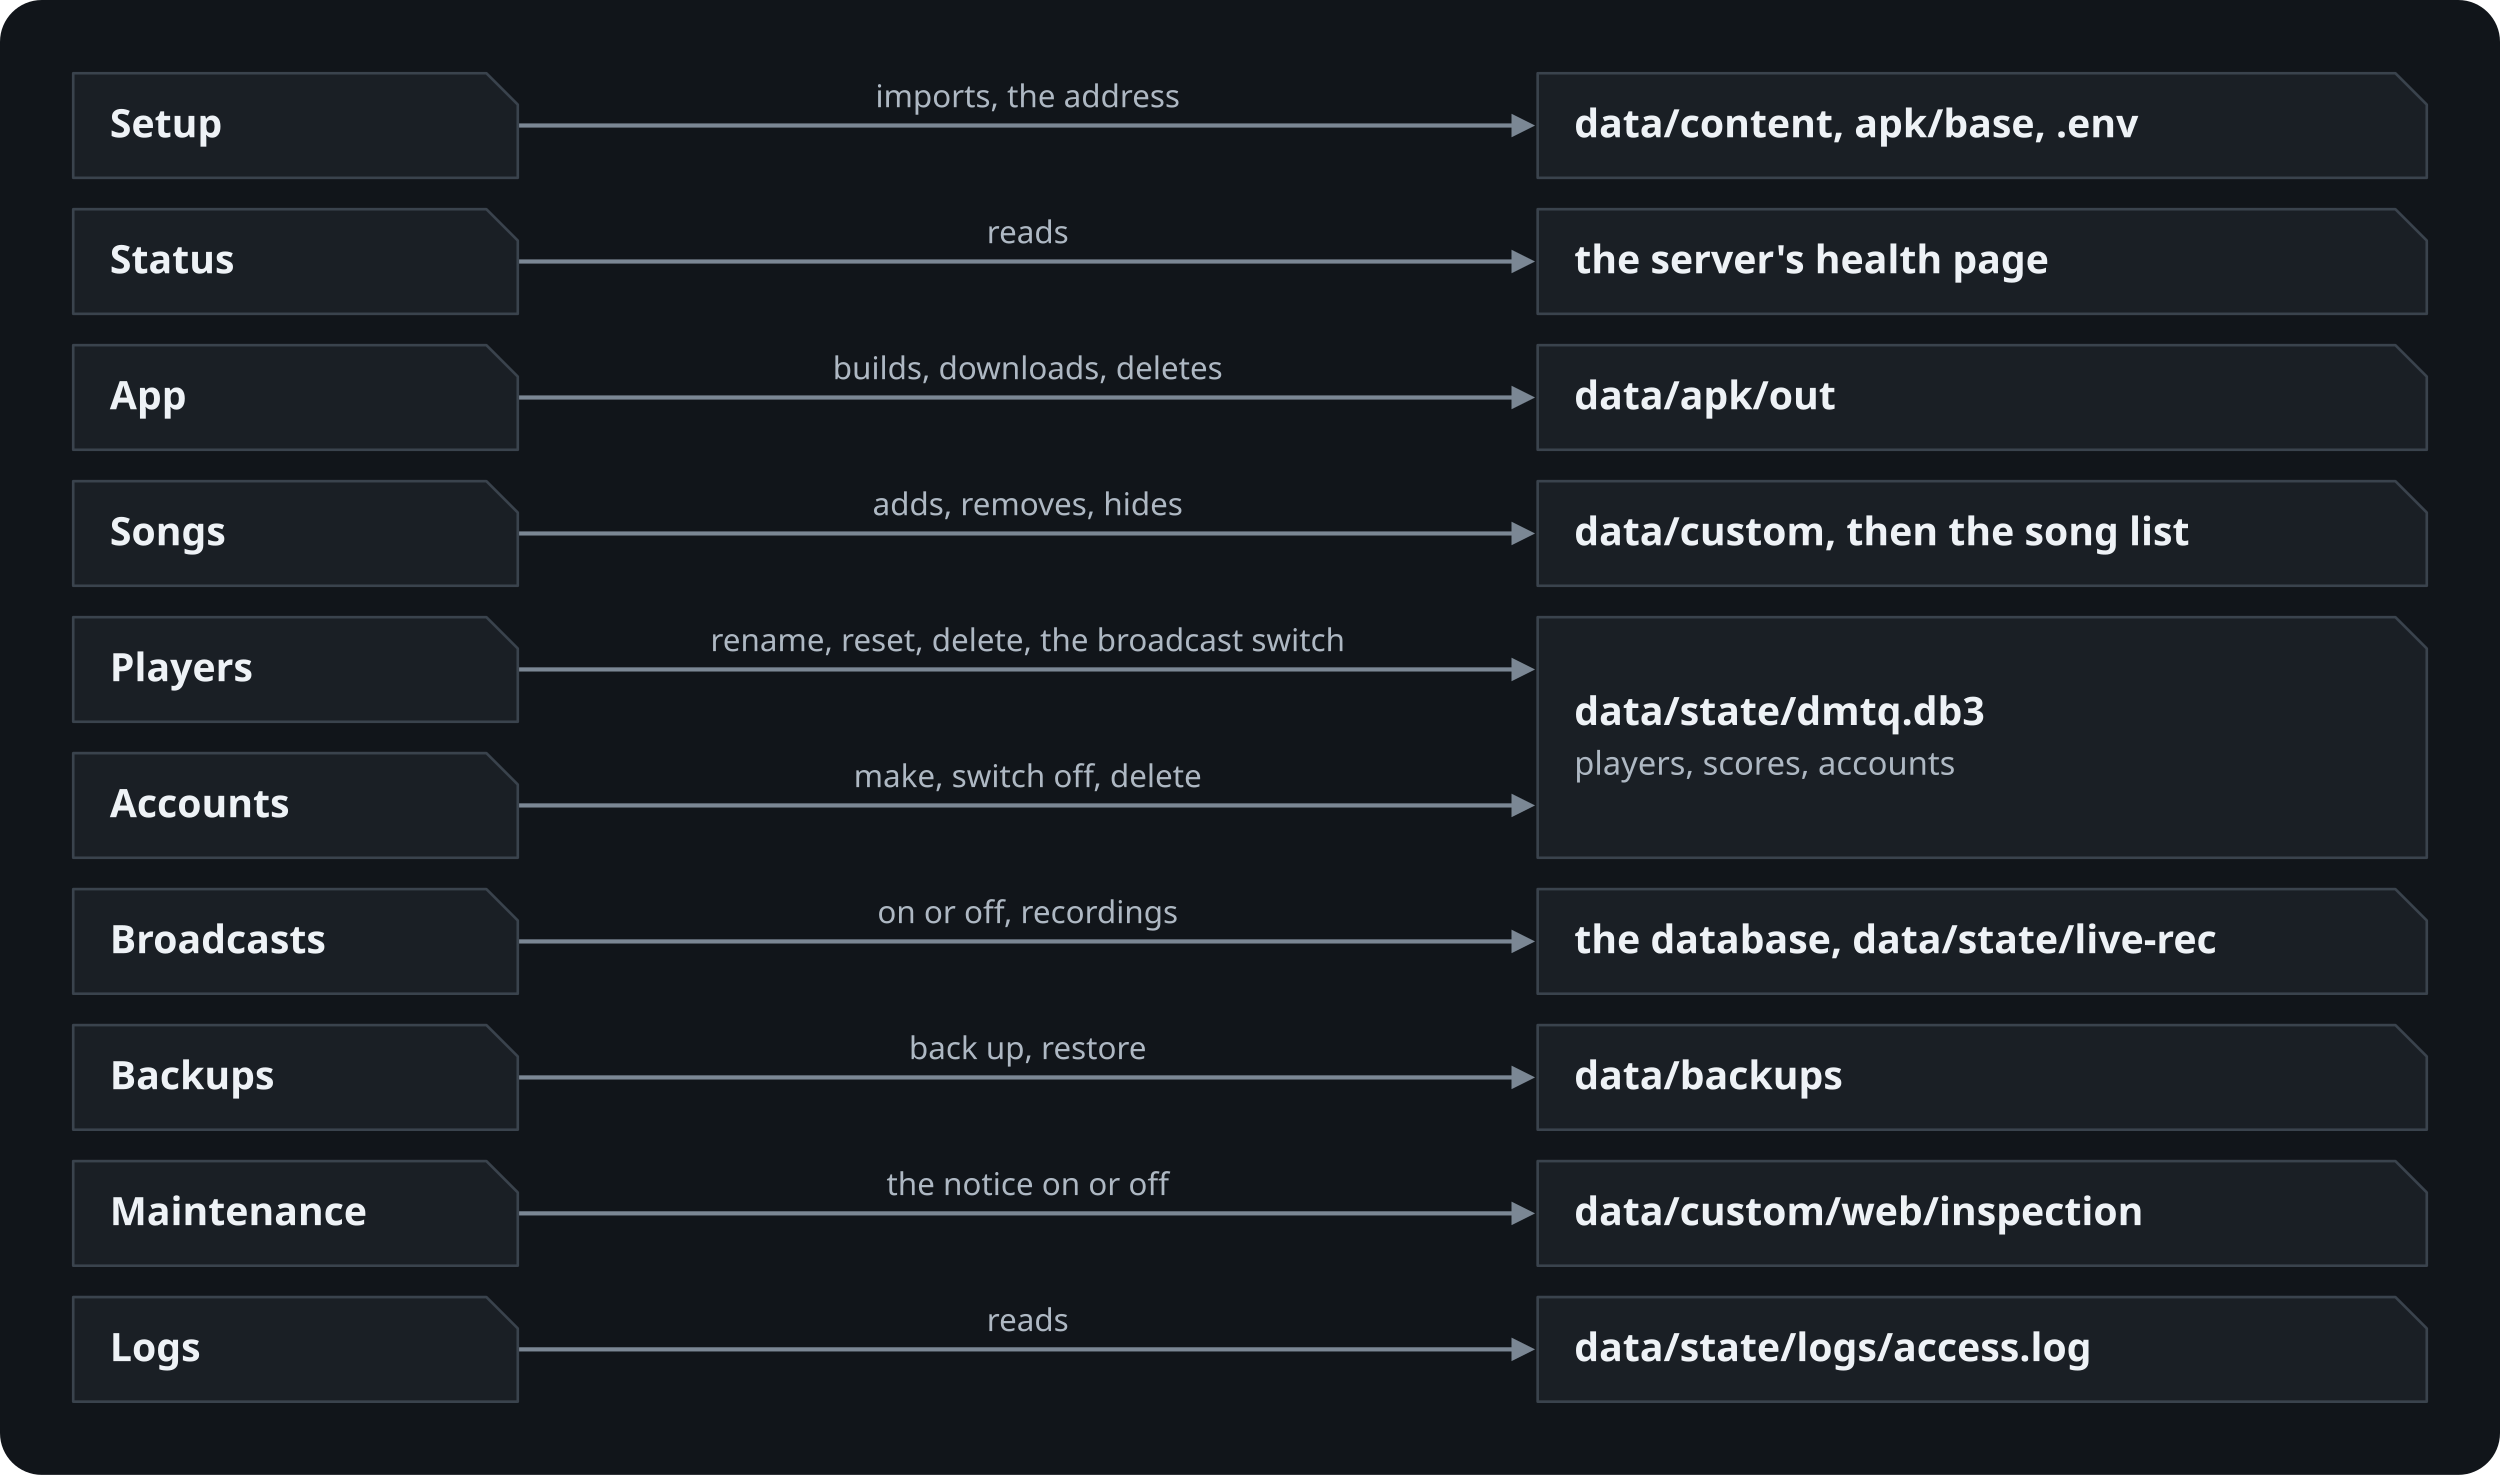
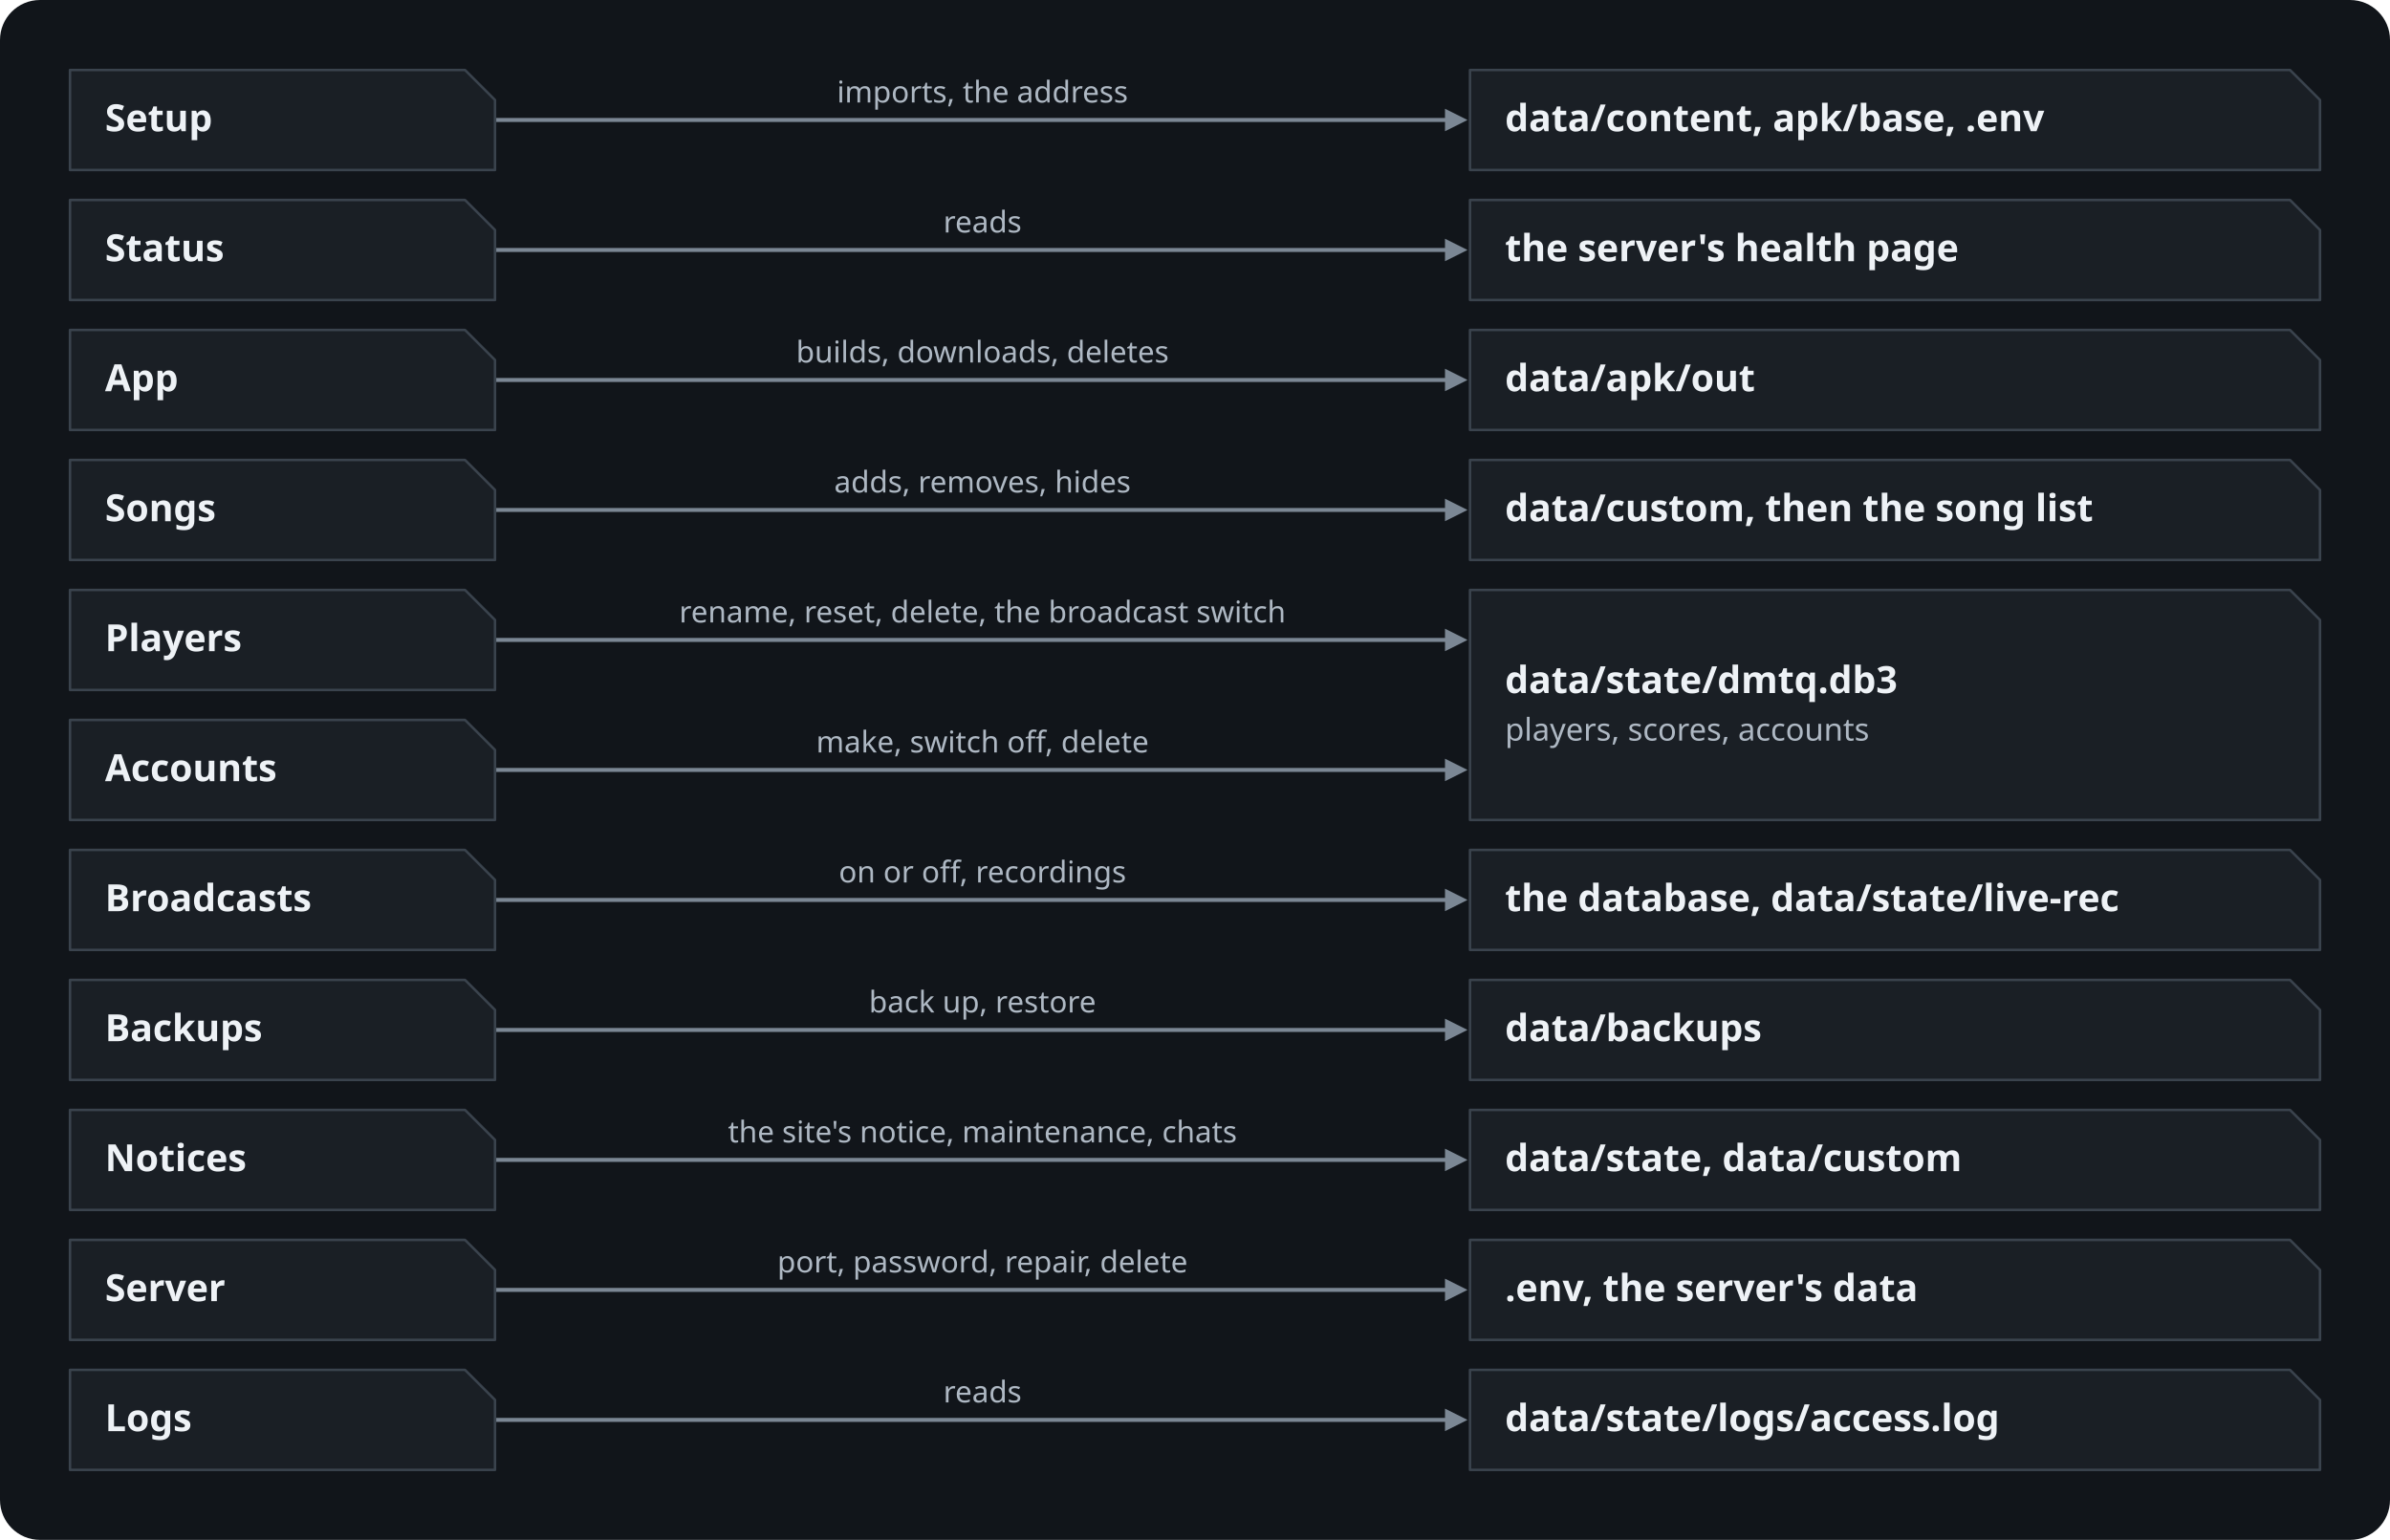
- <svg xmlns="http://www.w3.org/2000/svg" viewBox="-28 -28 956 564" width="956" height="564" font-family="-apple-system, BlinkMacSystemFont, 'Segoe UI', 'Noto Sans', 'Apple SD Gothic Neo', 'Malgun Gothic', 'Noto Sans KR', Helvetica, Arial, sans-serif" role="img" aria-label="What each admin page works on: the setup imports into data/content and data/apk/base and writes the address to .env; the status page reads the server's health page; the App page builds, downloads and deletes in data/apk/out; the Songs page adds, removes and hides in data/custom; the Players and Accounts pages change the database; the Broadcasts page works on the database's broadcast settings and data/state/live-rec; Backups on data/backups; Maintenance turns the notice in data/custom/web/inspection on or off; Logs reads the request log">
-   <rect x="-28" y="-28" width="956" height="564" rx="16" fill="#11151a" />
+ <svg xmlns="http://www.w3.org/2000/svg" viewBox="-28 -28 956 616" width="956" height="616" font-family="-apple-system, BlinkMacSystemFont, 'Segoe UI', 'Noto Sans', 'Apple SD Gothic Neo', 'Malgun Gothic', 'Noto Sans KR', Helvetica, Arial, sans-serif" role="img" aria-label="What each admin page works on: the setup imports into data/content and data/apk/base and writes the address to .env; the status page reads the server's health page; the App page builds, downloads and deletes in data/apk/out; the Songs page adds, removes and hides in data/custom; the Players and Accounts pages change the database; the Broadcasts page works on the database's broadcast settings and data/state/live-rec; Backups on data/backups; Notices puts the site's notice in data/state, turns the maintenance notice in data/custom/web/inspection on or off and keeps the chats it tells in the database; Server works on .env and the server's data; Logs reads the request log">
+   <rect x="-28" y="-28" width="956" height="616" rx="16" fill="#11151a" />
  <path d="M0,0 H158 L170,12 V40 H0 Z" fill="#1a1f25" stroke="#3a434d" stroke-width="1" stroke-linejoin="round" />
  <text x="14" y="24.5" font-size="15" font-weight="600" fill="#eef2f6" text-anchor="start" data-box="14,156">Setup</text>
  <path d="M560,0 H888 L900,12 V40 H560 Z" fill="#1a1f25" stroke="#3a434d" stroke-width="1" stroke-linejoin="round" />
  <text x="574" y="24.5" font-size="15" font-weight="600" fill="#eef2f6" text-anchor="start" data-box="574,886">data/content, apk/base, .env</text>
  <path d="M170.5,20 L552,20" fill="none" stroke="#7b8794" stroke-width="1.6" stroke-linejoin="round" />
  <path d="M559,20 L550.0,24.5 L550.0,15.5 Z" fill="#7b8794" data-tip="559,20" />
  <text x="365" y="13" font-size="12" fill="#aeb8c3" text-anchor="middle" data-box="180,550">imports, the address</text>
  <path d="M0,52 H158 L170,64 V92 H0 Z" fill="#1a1f25" stroke="#3a434d" stroke-width="1" stroke-linejoin="round" />
  <text x="14" y="76.5" font-size="15" font-weight="600" fill="#eef2f6" text-anchor="start" data-box="14,156">Status</text>
  <path d="M560,52 H888 L900,64 V92 H560 Z" fill="#1a1f25" stroke="#3a434d" stroke-width="1" stroke-linejoin="round" />
  <text x="574" y="76.5" font-size="15" font-weight="600" fill="#eef2f6" text-anchor="start" data-box="574,886">the server's health page</text>
  <path d="M170.5,72 L552,72" fill="none" stroke="#7b8794" stroke-width="1.6" stroke-linejoin="round" />
  <path d="M559,72 L550.0,76.5 L550.0,67.5 Z" fill="#7b8794" data-tip="559,72" />
  <text x="365" y="65" font-size="12" fill="#aeb8c3" text-anchor="middle" data-box="180,550">reads</text>
  <path d="M0,104 H158 L170,116 V144 H0 Z" fill="#1a1f25" stroke="#3a434d" stroke-width="1" stroke-linejoin="round" />
  <text x="14" y="128.5" font-size="15" font-weight="600" fill="#eef2f6" text-anchor="start" data-box="14,156">App</text>
  <path d="M560,104 H888 L900,116 V144 H560 Z" fill="#1a1f25" stroke="#3a434d" stroke-width="1" stroke-linejoin="round" />
  <text x="574" y="128.5" font-size="15" font-weight="600" fill="#eef2f6" text-anchor="start" data-box="574,886">data/apk/out</text>
  <path d="M170.5,124 L552,124" fill="none" stroke="#7b8794" stroke-width="1.6" stroke-linejoin="round" />
  <path d="M559,124 L550.0,128.5 L550.0,119.5 Z" fill="#7b8794" data-tip="559,124" />
  <text x="365" y="117" font-size="12" fill="#aeb8c3" text-anchor="middle" data-box="180,550">builds, downloads, deletes</text>
  <path d="M0,156 H158 L170,168 V196 H0 Z" fill="#1a1f25" stroke="#3a434d" stroke-width="1" stroke-linejoin="round" />
  <text x="14" y="180.5" font-size="15" font-weight="600" fill="#eef2f6" text-anchor="start" data-box="14,156">Songs</text>
  <path d="M560,156 H888 L900,168 V196 H560 Z" fill="#1a1f25" stroke="#3a434d" stroke-width="1" stroke-linejoin="round" />
  <text x="574" y="180.5" font-size="15" font-weight="600" fill="#eef2f6" text-anchor="start" data-box="574,886">data/custom, then the song list</text>
  <path d="M170.5,176 L552,176" fill="none" stroke="#7b8794" stroke-width="1.6" stroke-linejoin="round" />
  <path d="M559,176 L550.0,180.5 L550.0,171.5 Z" fill="#7b8794" data-tip="559,176" />
  <text x="365" y="169" font-size="12" fill="#aeb8c3" text-anchor="middle" data-box="180,550">adds, removes, hides</text>
  <path d="M0,208 H158 L170,220 V248 H0 Z" fill="#1a1f25" stroke="#3a434d" stroke-width="1" stroke-linejoin="round" />
  <text x="14" y="232.5" font-size="15" font-weight="600" fill="#eef2f6" text-anchor="start" data-box="14,156">Players</text>
  <path d="M0,260 H158 L170,272 V300 H0 Z" fill="#1a1f25" stroke="#3a434d" stroke-width="1" stroke-linejoin="round" />
  <text x="14" y="284.5" font-size="15" font-weight="600" fill="#eef2f6" text-anchor="start" data-box="14,156">Accounts</text>
  <path d="M0,312 H158 L170,324 V352 H0 Z" fill="#1a1f25" stroke="#3a434d" stroke-width="1" stroke-linejoin="round" />
  <text x="14" y="336.5" font-size="15" font-weight="600" fill="#eef2f6" text-anchor="start" data-box="14,156">Broadcasts</text>
  <path d="M560,312 H888 L900,324 V352 H560 Z" fill="#1a1f25" stroke="#3a434d" stroke-width="1" stroke-linejoin="round" />
  <text x="574" y="336.5" font-size="15" font-weight="600" fill="#eef2f6" text-anchor="start" data-box="574,886">the database, data/state/live-rec</text>
  <path d="M170.5,332 L552,332" fill="none" stroke="#7b8794" stroke-width="1.6" stroke-linejoin="round" />
  <path d="M559,332 L550.0,336.5 L550.0,327.5 Z" fill="#7b8794" data-tip="559,332" />
  <text x="365" y="325" font-size="12" fill="#aeb8c3" text-anchor="middle" data-box="180,550">on or off, recordings</text>
  <path d="M0,364 H158 L170,376 V404 H0 Z" fill="#1a1f25" stroke="#3a434d" stroke-width="1" stroke-linejoin="round" />
  <text x="14" y="388.5" font-size="15" font-weight="600" fill="#eef2f6" text-anchor="start" data-box="14,156">Backups</text>
  <path d="M560,364 H888 L900,376 V404 H560 Z" fill="#1a1f25" stroke="#3a434d" stroke-width="1" stroke-linejoin="round" />
  <text x="574" y="388.5" font-size="15" font-weight="600" fill="#eef2f6" text-anchor="start" data-box="574,886">data/backups</text>
  <path d="M170.5,384 L552,384" fill="none" stroke="#7b8794" stroke-width="1.6" stroke-linejoin="round" />
  <path d="M559,384 L550.0,388.5 L550.0,379.5 Z" fill="#7b8794" data-tip="559,384" />
  <text x="365" y="377" font-size="12" fill="#aeb8c3" text-anchor="middle" data-box="180,550">back up, restore</text>
  <path d="M0,416 H158 L170,428 V456 H0 Z" fill="#1a1f25" stroke="#3a434d" stroke-width="1" stroke-linejoin="round" />
-   <text x="14" y="440.5" font-size="15" font-weight="600" fill="#eef2f6" text-anchor="start" data-box="14,156">Maintenance</text>
+   <text x="14" y="440.5" font-size="15" font-weight="600" fill="#eef2f6" text-anchor="start" data-box="14,156">Notices</text>
  <path d="M560,416 H888 L900,428 V456 H560 Z" fill="#1a1f25" stroke="#3a434d" stroke-width="1" stroke-linejoin="round" />
-   <text x="574" y="440.5" font-size="15" font-weight="600" fill="#eef2f6" text-anchor="start" data-box="574,886">data/custom/web/inspection</text>
+   <text x="574" y="440.5" font-size="15" font-weight="600" fill="#eef2f6" text-anchor="start" data-box="574,886">data/state, data/custom</text>
  <path d="M170.5,436 L552,436" fill="none" stroke="#7b8794" stroke-width="1.6" stroke-linejoin="round" />
  <path d="M559,436 L550.0,440.5 L550.0,431.5 Z" fill="#7b8794" data-tip="559,436" />
-   <text x="365" y="429" font-size="12" fill="#aeb8c3" text-anchor="middle" data-box="180,550">the notice on or off</text>
+   <text x="365" y="429" font-size="12" fill="#aeb8c3" text-anchor="middle" data-box="180,550">the site's notice, maintenance, chats</text>
  <path d="M0,468 H158 L170,480 V508 H0 Z" fill="#1a1f25" stroke="#3a434d" stroke-width="1" stroke-linejoin="round" />
-   <text x="14" y="492.5" font-size="15" font-weight="600" fill="#eef2f6" text-anchor="start" data-box="14,156">Logs</text>
+   <text x="14" y="492.5" font-size="15" font-weight="600" fill="#eef2f6" text-anchor="start" data-box="14,156">Server</text>
  <path d="M560,468 H888 L900,480 V508 H560 Z" fill="#1a1f25" stroke="#3a434d" stroke-width="1" stroke-linejoin="round" />
-   <text x="574" y="492.5" font-size="15" font-weight="600" fill="#eef2f6" text-anchor="start" data-box="574,886">data/state/logs/access.log</text>
+   <text x="574" y="492.5" font-size="15" font-weight="600" fill="#eef2f6" text-anchor="start" data-box="574,886">.env, the server's data</text>
  <path d="M170.5,488 L552,488" fill="none" stroke="#7b8794" stroke-width="1.6" stroke-linejoin="round" />
  <path d="M559,488 L550.0,492.5 L550.0,483.5 Z" fill="#7b8794" data-tip="559,488" />
-   <text x="365" y="481" font-size="12" fill="#aeb8c3" text-anchor="middle" data-box="180,550">reads</text>
+   <text x="365" y="481" font-size="12" fill="#aeb8c3" text-anchor="middle" data-box="180,550">port, password, repair, delete</text>
+   <path d="M0,520 H158 L170,532 V560 H0 Z" fill="#1a1f25" stroke="#3a434d" stroke-width="1" stroke-linejoin="round" />
+   <text x="14" y="544.5" font-size="15" font-weight="600" fill="#eef2f6" text-anchor="start" data-box="14,156">Logs</text>
+   <path d="M560,520 H888 L900,532 V560 H560 Z" fill="#1a1f25" stroke="#3a434d" stroke-width="1" stroke-linejoin="round" />
+   <text x="574" y="544.5" font-size="15" font-weight="600" fill="#eef2f6" text-anchor="start" data-box="574,886">data/state/logs/access.log</text>
+   <path d="M170.5,540 L552,540" fill="none" stroke="#7b8794" stroke-width="1.6" stroke-linejoin="round" />
+   <path d="M559,540 L550.0,544.5 L550.0,535.5 Z" fill="#7b8794" data-tip="559,540" />
+   <text x="365" y="533" font-size="12" fill="#aeb8c3" text-anchor="middle" data-box="180,550">reads</text>
  <path d="M560,208 H888 L900,220 V300 H560 Z" fill="#1a1f25" stroke="#3a434d" stroke-width="1" stroke-linejoin="round" />
  <text x="574" y="249.25" font-size="15" font-weight="600" fill="#eef2f6" text-anchor="start" data-box="574,886">data/state/dmtq.db3</text>
  <text x="574" y="268.25" font-size="12.5" fill="#aeb8c3" text-anchor="start" data-box="574,886">players, scores, accounts</text>
  <path d="M170.5,228 L552,228" fill="none" stroke="#7b8794" stroke-width="1.6" stroke-linejoin="round" />
  <path d="M559,228 L550.0,232.5 L550.0,223.5 Z" fill="#7b8794" data-tip="559,228" />
  <text x="365" y="221" font-size="12" fill="#aeb8c3" text-anchor="middle" data-box="180,550">rename, reset, delete, the broadcast switch</text>
  <path d="M170.5,280 L552,280" fill="none" stroke="#7b8794" stroke-width="1.6" stroke-linejoin="round" />
  <path d="M559,280 L550.0,284.5 L550.0,275.5 Z" fill="#7b8794" data-tip="559,280" />
  <text x="365" y="273" font-size="12" fill="#aeb8c3" text-anchor="middle" data-box="180,550">make, switch off, delete</text>
</svg>
